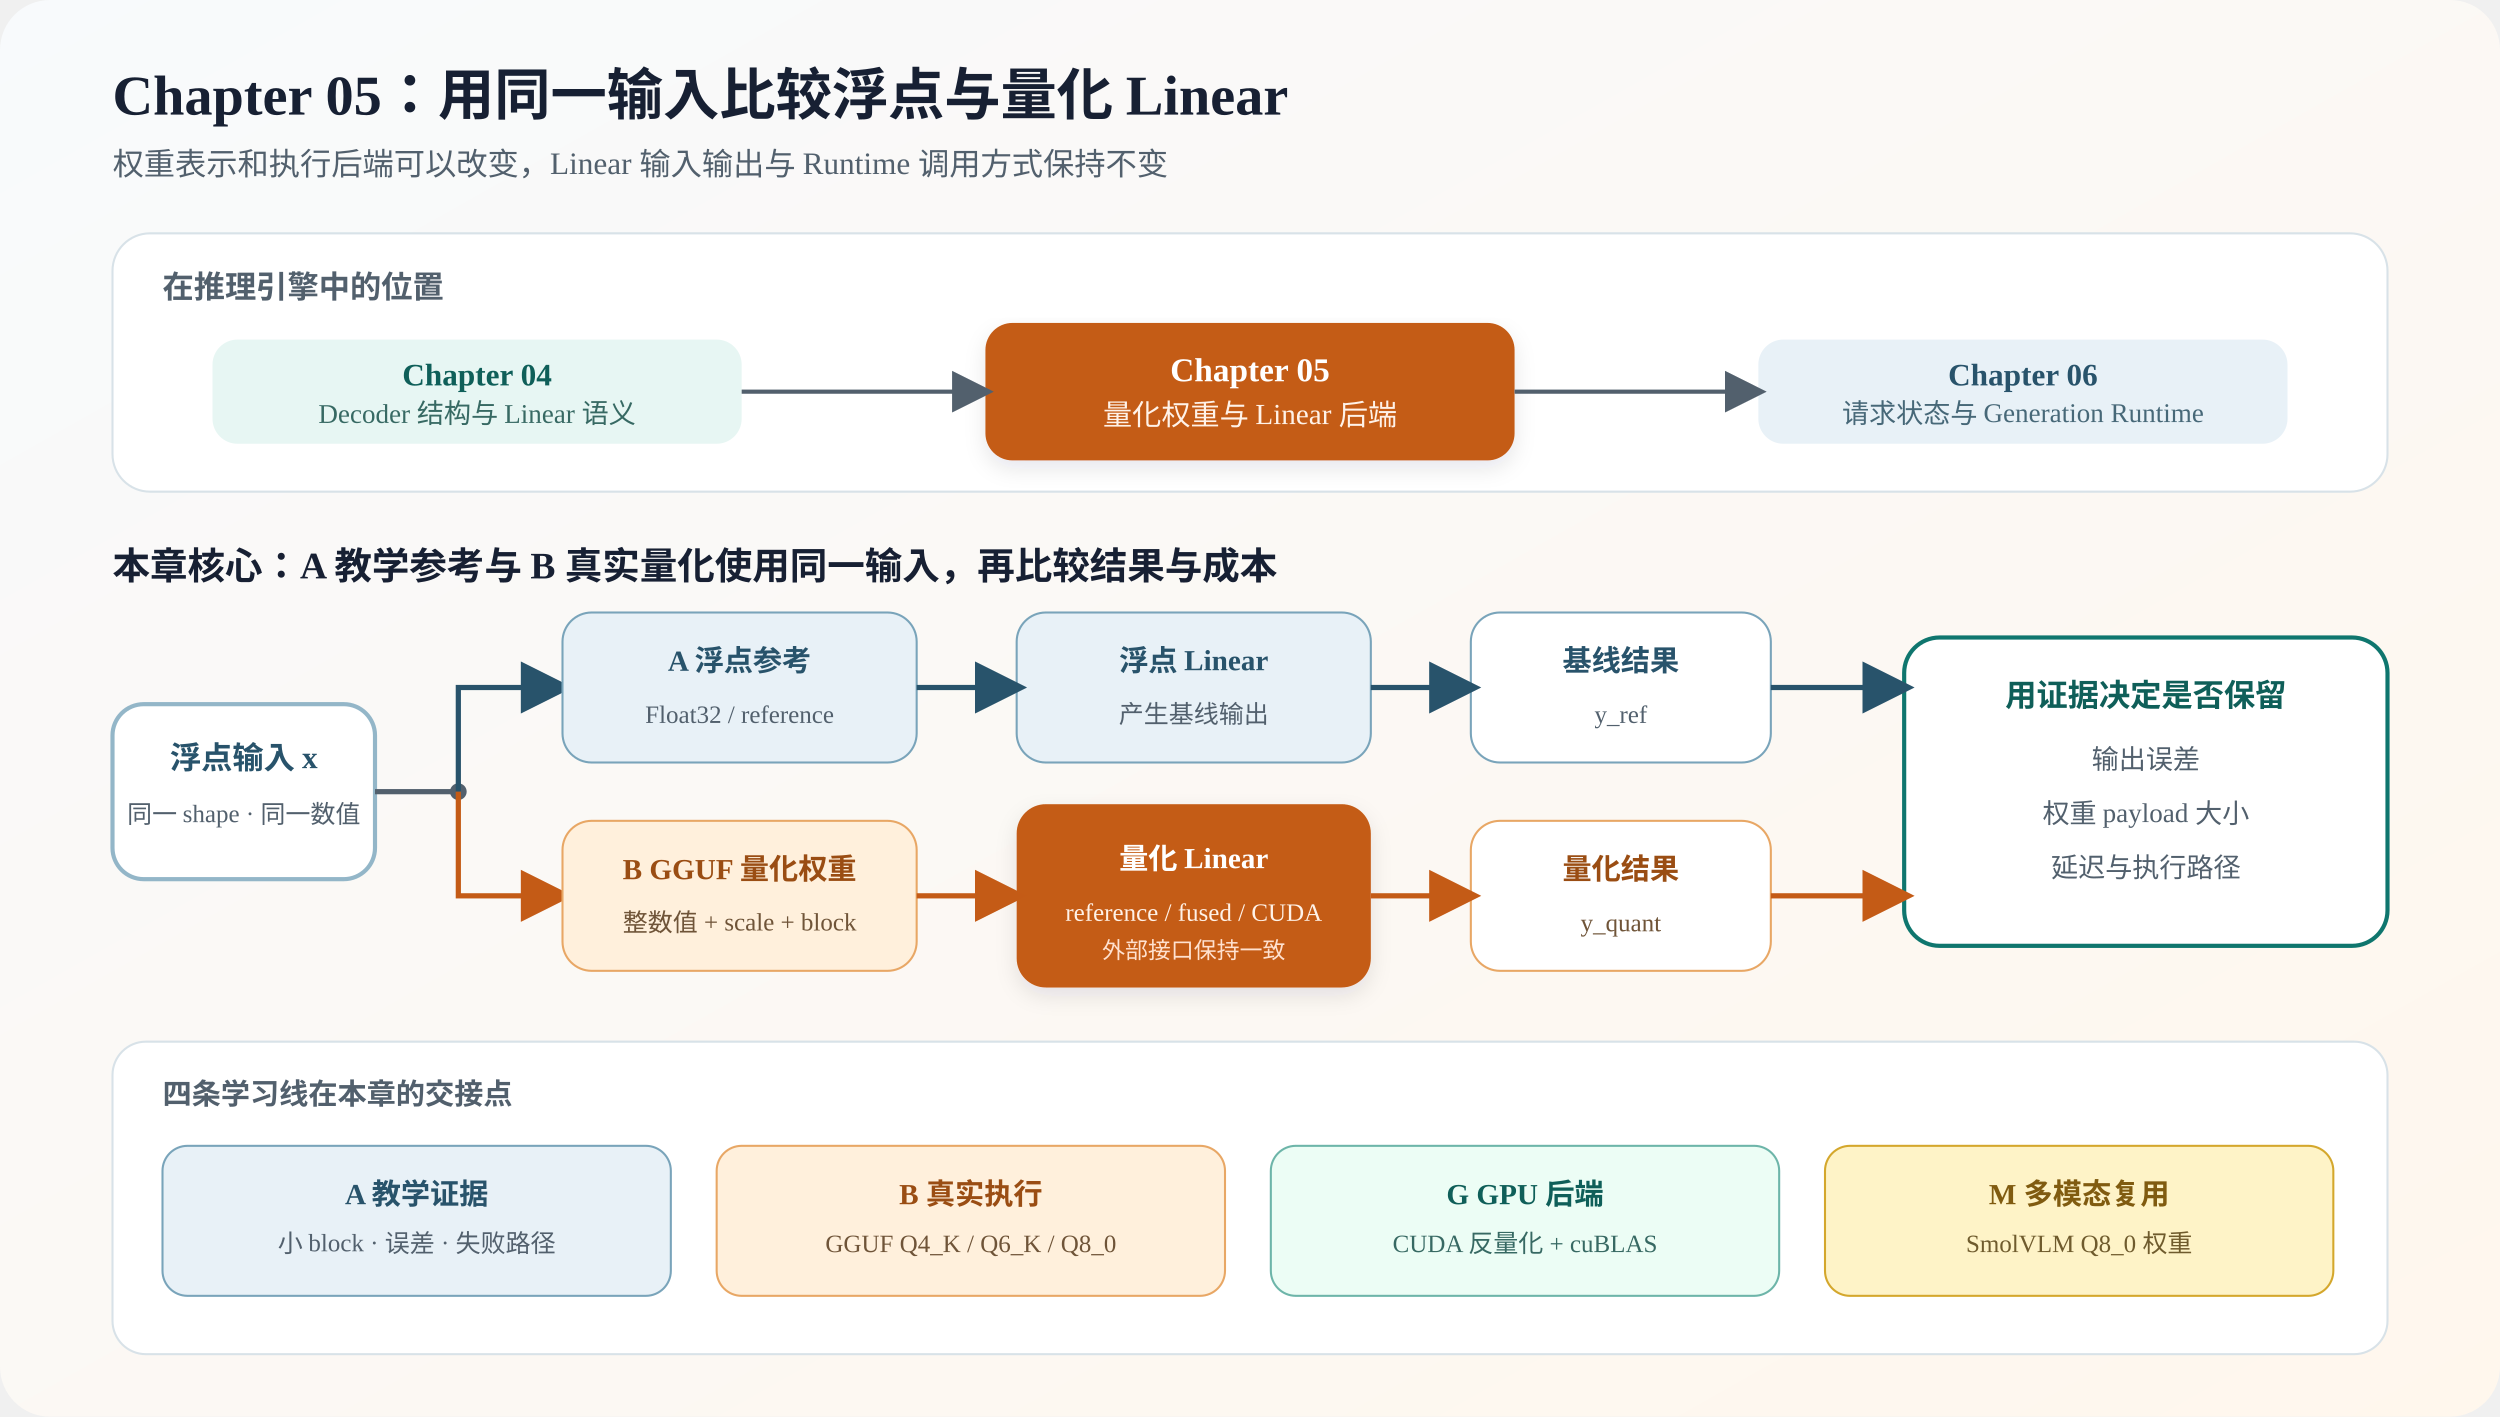
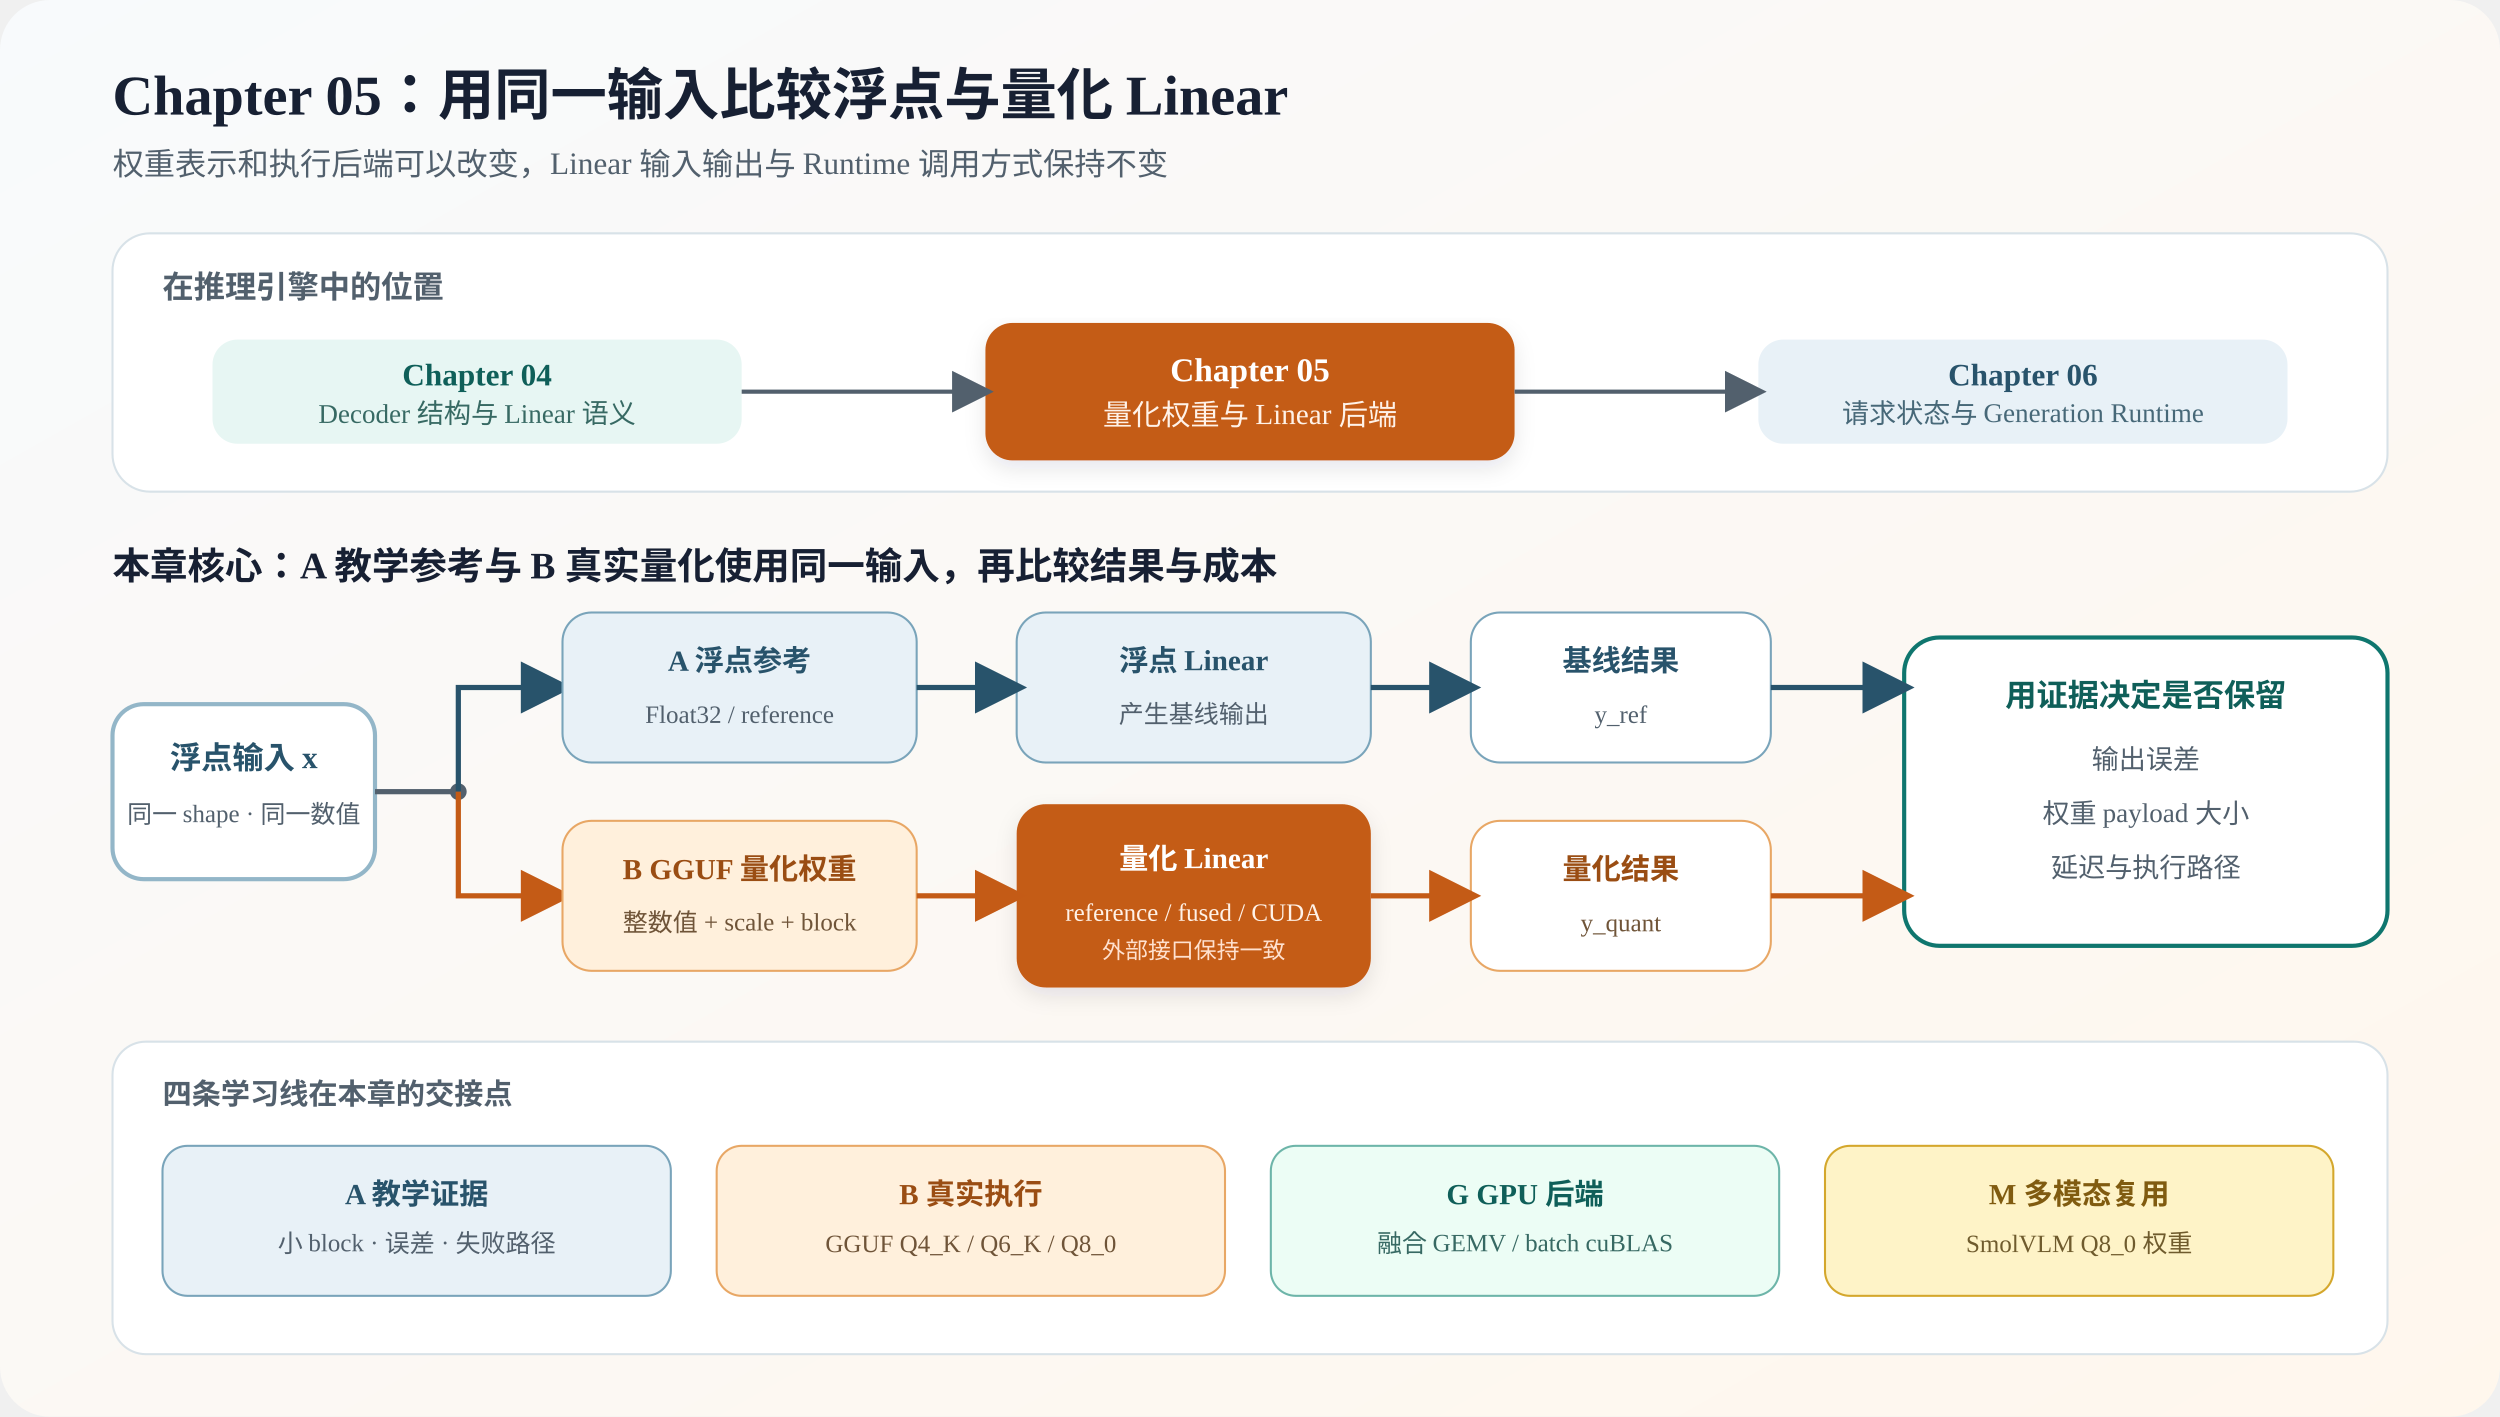
<svg xmlns="http://www.w3.org/2000/svg" viewBox="0 0 1200 680" role="img" aria-labelledby="title desc">
  <defs>
    <style>text { font-family: "Noto Sans CJK SC", "Droid Sans Fallback", sans-serif !important; }</style>
    <linearGradient id="background" x1="0" y1="0" x2="1" y2="1">
      <stop offset="0" stop-color="#f8fafc" />
      <stop offset="1" stop-color="#fff7ed" />
    </linearGradient>
    <marker id="arrow" markerWidth="10" markerHeight="10" refX="8" refY="5" orient="auto">
      <path d="M0,0 L10,5 L0,10 Z" fill="#52606d" />
    </marker>
    <marker id="arrow-blue" markerWidth="10" markerHeight="10" refX="8" refY="5" orient="auto">
      <path d="M0,0 L10,5 L0,10 Z" fill="#28536b" />
    </marker>
    <marker id="arrow-orange" markerWidth="10" markerHeight="10" refX="8" refY="5" orient="auto">
      <path d="M0,0 L10,5 L0,10 Z" fill="#c45b16" />
    </marker>
    <filter id="shadow" x="-10%" y="-10%" width="120%" height="130%">
      <feDropShadow dx="0" dy="4" stdDeviation="5" flood-color="#0f172a" flood-opacity="0.10" />
    </filter>
  </defs>
  <rect width="1200" height="680" rx="24" fill="url(#background)" />
  <text x="54" y="55" font-size="27" font-weight="700" fill="#172033">Chapter 05：用同一输入比较浮点与量化 Linear</text>
  <text x="54" y="84" font-size="15" fill="#52606d">权重表示和执行后端可以改变，Linear 输入输出与 Runtime 调用方式保持不变</text>
  <rect x="54" y="112" width="1092" height="124" rx="18" fill="#ffffff" stroke="#d8e2e8" />
  <text x="78" y="143" font-size="15" font-weight="700" fill="#52606d">在推理引擎中的位置</text>
  <g text-anchor="middle">
    <rect x="102" y="163" width="254" height="50" rx="12" fill="#e7f6f3" />
    <text x="229" y="185" font-size="15" font-weight="700" fill="#0f5f59">Chapter 04</text>
    <text x="229" y="203" font-size="13" fill="#376963">Decoder 结构与 Linear 语义</text>
    <rect x="473" y="155" width="254" height="66" rx="13" fill="#c45b16" filter="url(#shadow)" />
    <text x="600" y="183" font-size="16" font-weight="700" fill="#ffffff">Chapter 05</text>
    <text x="600" y="204" font-size="14" fill="#fff2e8">量化权重与 Linear 后端</text>
    <rect x="844" y="163" width="254" height="50" rx="12" fill="#e8f1f7" />
    <text x="971" y="185" font-size="15" font-weight="700" fill="#28536b">Chapter 06</text>
    <text x="971" y="203" font-size="13" fill="#476878">请求状态与 Generation Runtime</text>
  </g>
  <path d="M356 188 H473" fill="none" stroke="#52606d" stroke-width="2" marker-end="url(#arrow)" />
  <path d="M727 188 H844" fill="none" stroke="#52606d" stroke-width="2" marker-end="url(#arrow)" />
  <text x="54" y="278" font-size="18" font-weight="700" fill="#172033">本章核心：A 教学参考与 B 真实量化使用同一输入，再比较结果与成本</text>
  <rect x="54" y="338" width="126" height="84" rx="15" fill="#ffffff" stroke="#93b6c8" stroke-width="2" />
  <text x="117" y="369" font-size="15" font-weight="700" text-anchor="middle" fill="#28536b">浮点输入 x</text>
  <text x="117" y="395" font-size="12" text-anchor="middle" fill="#52606d">同一 shape · 同一数值</text>
  <path d="M180 380 H220" fill="none" stroke="#52606d" stroke-width="2.5" />
  <circle cx="220" cy="380" r="4" fill="#52606d" />
  <path d="M220 380 V330 H270" fill="none" stroke="#28536b" stroke-width="2.5" marker-end="url(#arrow-blue)" />
  <path d="M220 380 V430 H270" fill="none" stroke="#c45b16" stroke-width="2.5" marker-end="url(#arrow-orange)" />
  <g text-anchor="middle">
    <rect x="270" y="294" width="170" height="72" rx="14" fill="#e8f1f7" stroke="#79a4ba" />
    <text x="355" y="322" font-size="14" font-weight="700" fill="#28536b">A 浮点参考</text>
    <text x="355" y="347" font-size="12" fill="#52606d">Float32 / reference</text>
    <rect x="488" y="294" width="170" height="72" rx="14" fill="#e8f1f7" stroke="#79a4ba" />
    <text x="573" y="322" font-size="14" font-weight="700" fill="#28536b">浮点 Linear</text>
    <text x="573" y="347" font-size="12" fill="#52606d">产生基线输出</text>
    <rect x="706" y="294" width="144" height="72" rx="14" fill="#ffffff" stroke="#79a4ba" />
    <text x="778" y="322" font-size="14" font-weight="700" fill="#28536b">基线结果</text>
    <text x="778" y="347" font-size="12" fill="#52606d">y_ref</text>
    <rect x="270" y="394" width="170" height="72" rx="14" fill="#fff0dc" stroke="#e8a765" />
    <text x="355" y="422" font-size="14" font-weight="700" fill="#9a4d13">B GGUF 量化权重</text>
    <text x="355" y="447" font-size="12" fill="#6f5438">整数值 + scale + block</text>
    <rect x="488" y="386" width="170" height="88" rx="14" fill="#c45b16" filter="url(#shadow)" />
    <text x="573" y="417" font-size="14" font-weight="700" fill="#ffffff">量化 Linear</text>
    <text x="573" y="442" font-size="12" fill="#fff2e8">reference / fused / CUDA</text>
    <text x="573" y="460" font-size="11" fill="#ffe1cf">外部接口保持一致</text>
    <rect x="706" y="394" width="144" height="72" rx="14" fill="#ffffff" stroke="#e8a765" />
    <text x="778" y="422" font-size="14" font-weight="700" fill="#9a4d13">量化结果</text>
    <text x="778" y="447" font-size="12" fill="#6f5438">y_quant</text>
    <rect x="914" y="306" width="232" height="148" rx="17" fill="#ffffff" stroke="#0f766e" stroke-width="2" />
    <text x="1030" y="339" font-size="15" font-weight="700" fill="#0f5f59">用证据决定是否保留</text>
    <text x="1030" y="369" font-size="13" fill="#52606d">输出误差</text>
    <text x="1030" y="395" font-size="13" fill="#52606d">权重 payload 大小</text>
    <text x="1030" y="421" font-size="13" fill="#52606d">延迟与执行路径</text>
  </g>
  <path d="M440 330 H488" fill="none" stroke="#28536b" stroke-width="2.5" marker-end="url(#arrow-blue)" />
  <path d="M658 330 H706" fill="none" stroke="#28536b" stroke-width="2.5" marker-end="url(#arrow-blue)" />
  <path d="M440 430 H488" fill="none" stroke="#c45b16" stroke-width="2.5" marker-end="url(#arrow-orange)" />
  <path d="M658 430 H706" fill="none" stroke="#c45b16" stroke-width="2.5" marker-end="url(#arrow-orange)" />
  <path d="M850 330 H914" fill="none" stroke="#28536b" stroke-width="2.5" marker-end="url(#arrow-blue)" />
  <path d="M850 430 H914" fill="none" stroke="#c45b16" stroke-width="2.5" marker-end="url(#arrow-orange)" />
  <rect x="54" y="500" width="1092" height="150" rx="16" fill="#ffffff" stroke="#d8e2e8" />
  <text x="78" y="530" font-size="14" font-weight="700" fill="#52606d">四条学习线在本章的交接点</text>
  <g text-anchor="middle">
    <rect x="78" y="550" width="244" height="72" rx="12" fill="#e8f1f7" stroke="#79a4ba" />
    <text x="200" y="578" font-size="14" font-weight="700" fill="#28536b">A 教学证据</text>
    <text x="200" y="601" font-size="12" fill="#52606d">小 block · 误差 · 失败路径</text>
    <rect x="344" y="550" width="244" height="72" rx="12" fill="#fff0dc" stroke="#e8a765" />
    <text x="466" y="578" font-size="14" font-weight="700" fill="#9a4d13">B 真实执行</text>
    <text x="466" y="601" font-size="12" fill="#6f5438">GGUF Q4_K / Q6_K / Q8_0</text>
    <rect x="610" y="550" width="244" height="72" rx="12" fill="#ecfdf5" stroke="#6db5a9" />
    <text x="732" y="578" font-size="14" font-weight="700" fill="#0f5f59">G GPU 后端</text>
-     <text x="732" y="601" font-size="12" fill="#376963">CUDA 反量化 + cuBLAS</text>
+     <text x="732" y="601" font-size="12" fill="#376963">融合 GEMV / batch cuBLAS</text>
    <rect x="876" y="550" width="244" height="72" rx="12" fill="#fef3c7" stroke="#d4a72c" />
    <text x="998" y="578" font-size="14" font-weight="700" fill="#805b10">M 多模态复用</text>
    <text x="998" y="601" font-size="12" fill="#6f5b2d">SmolVLM Q8_0 权重</text>
  </g>
</svg>
